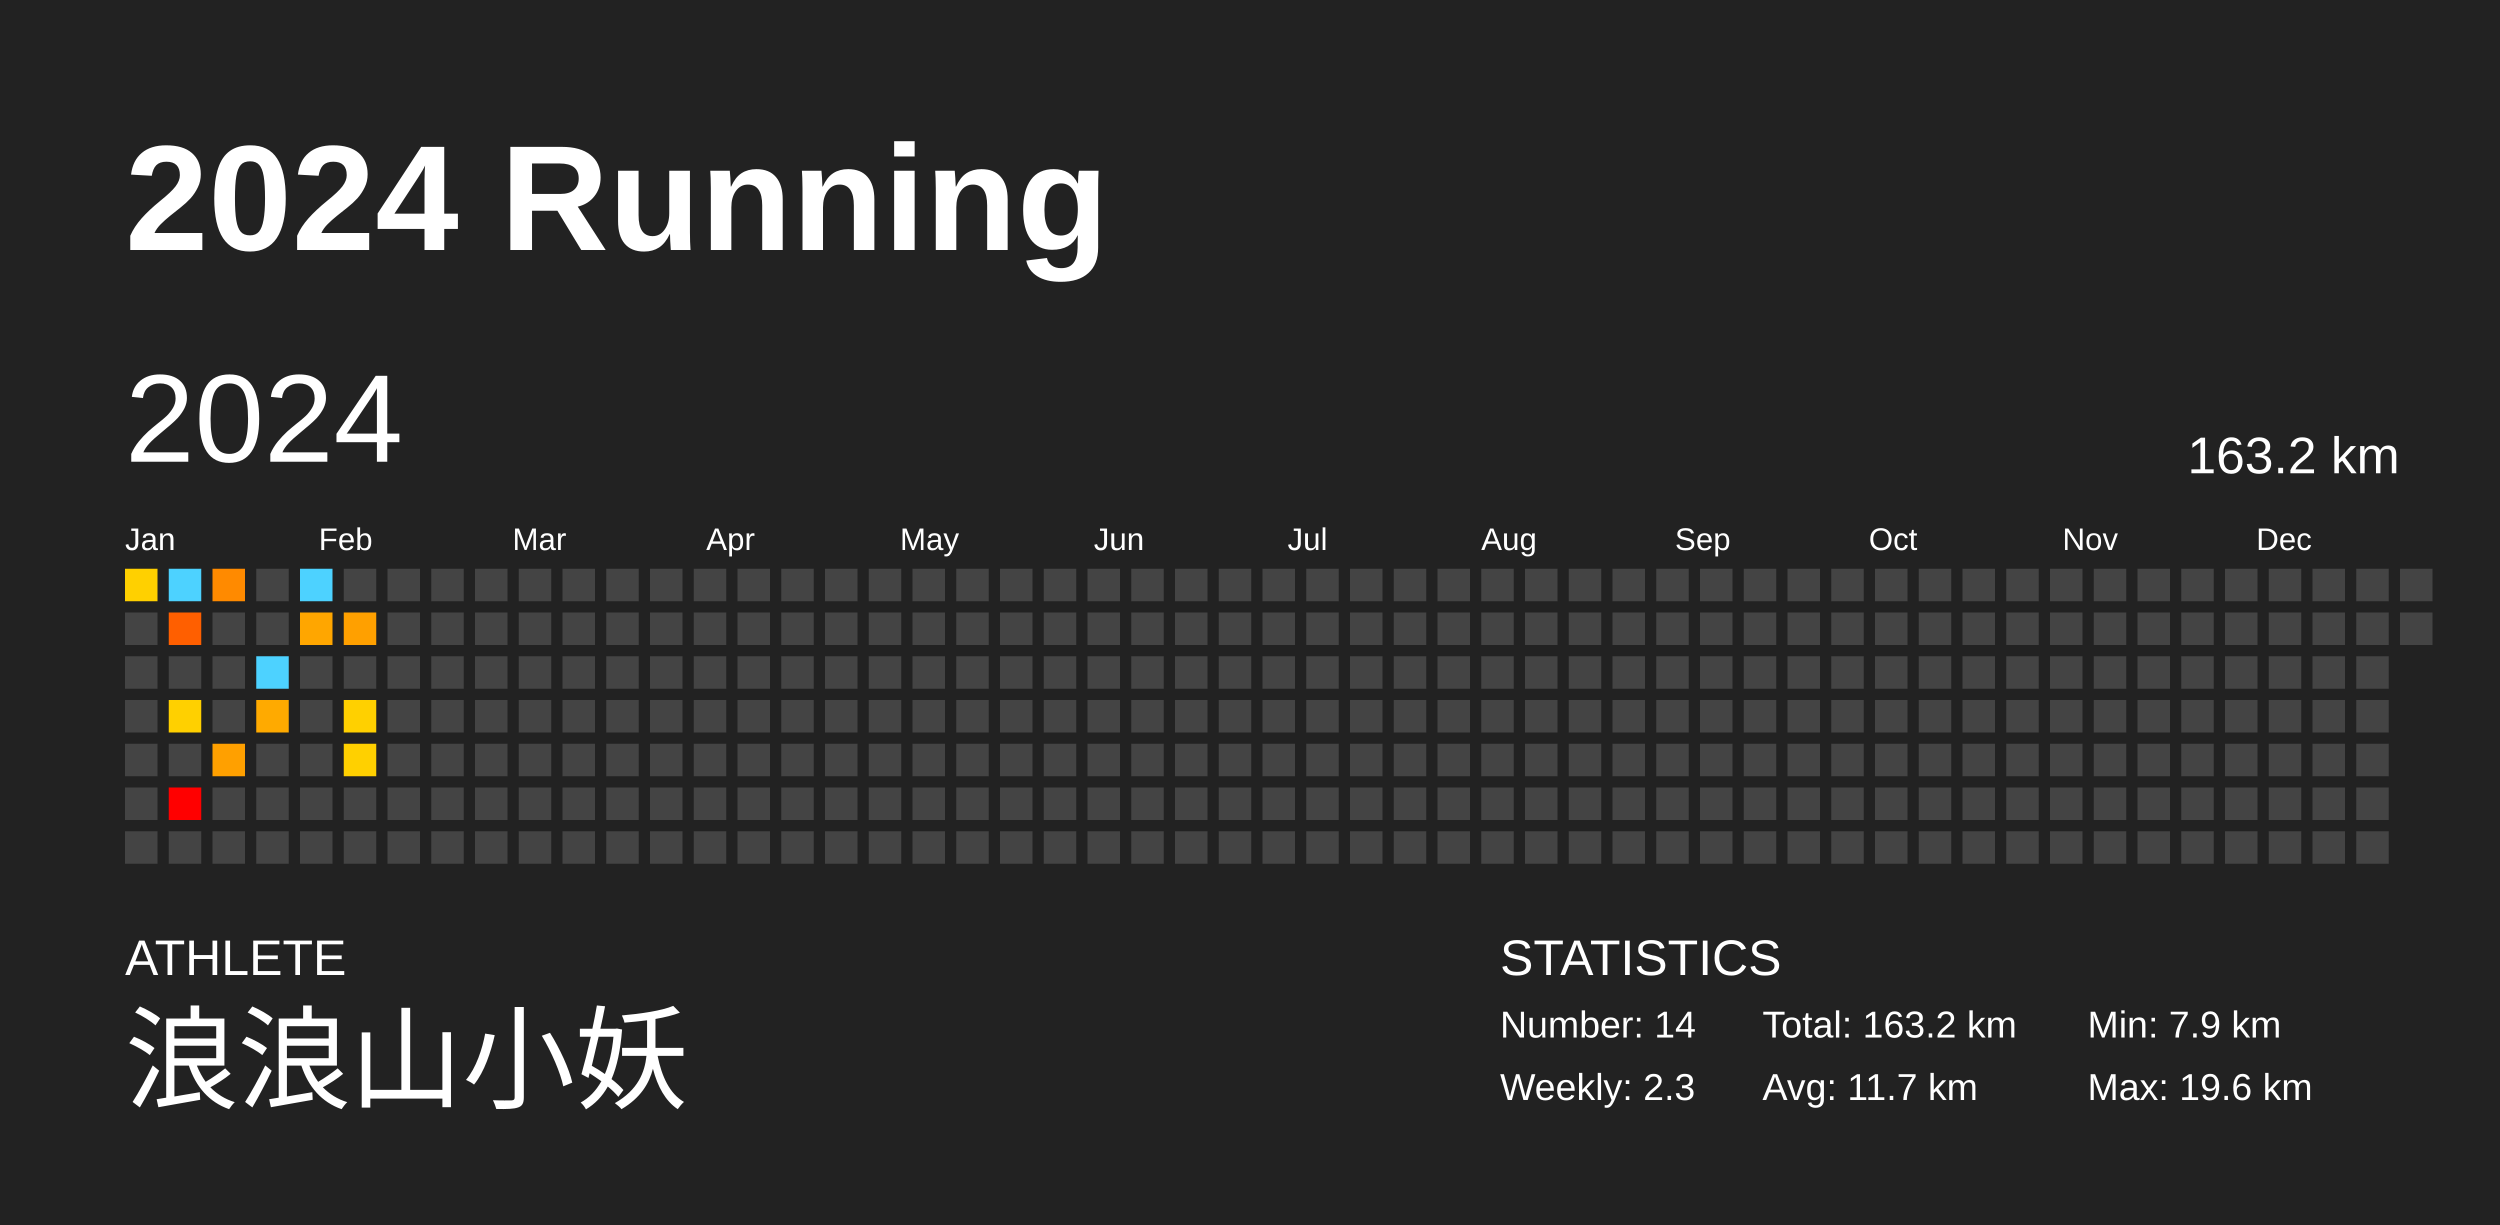
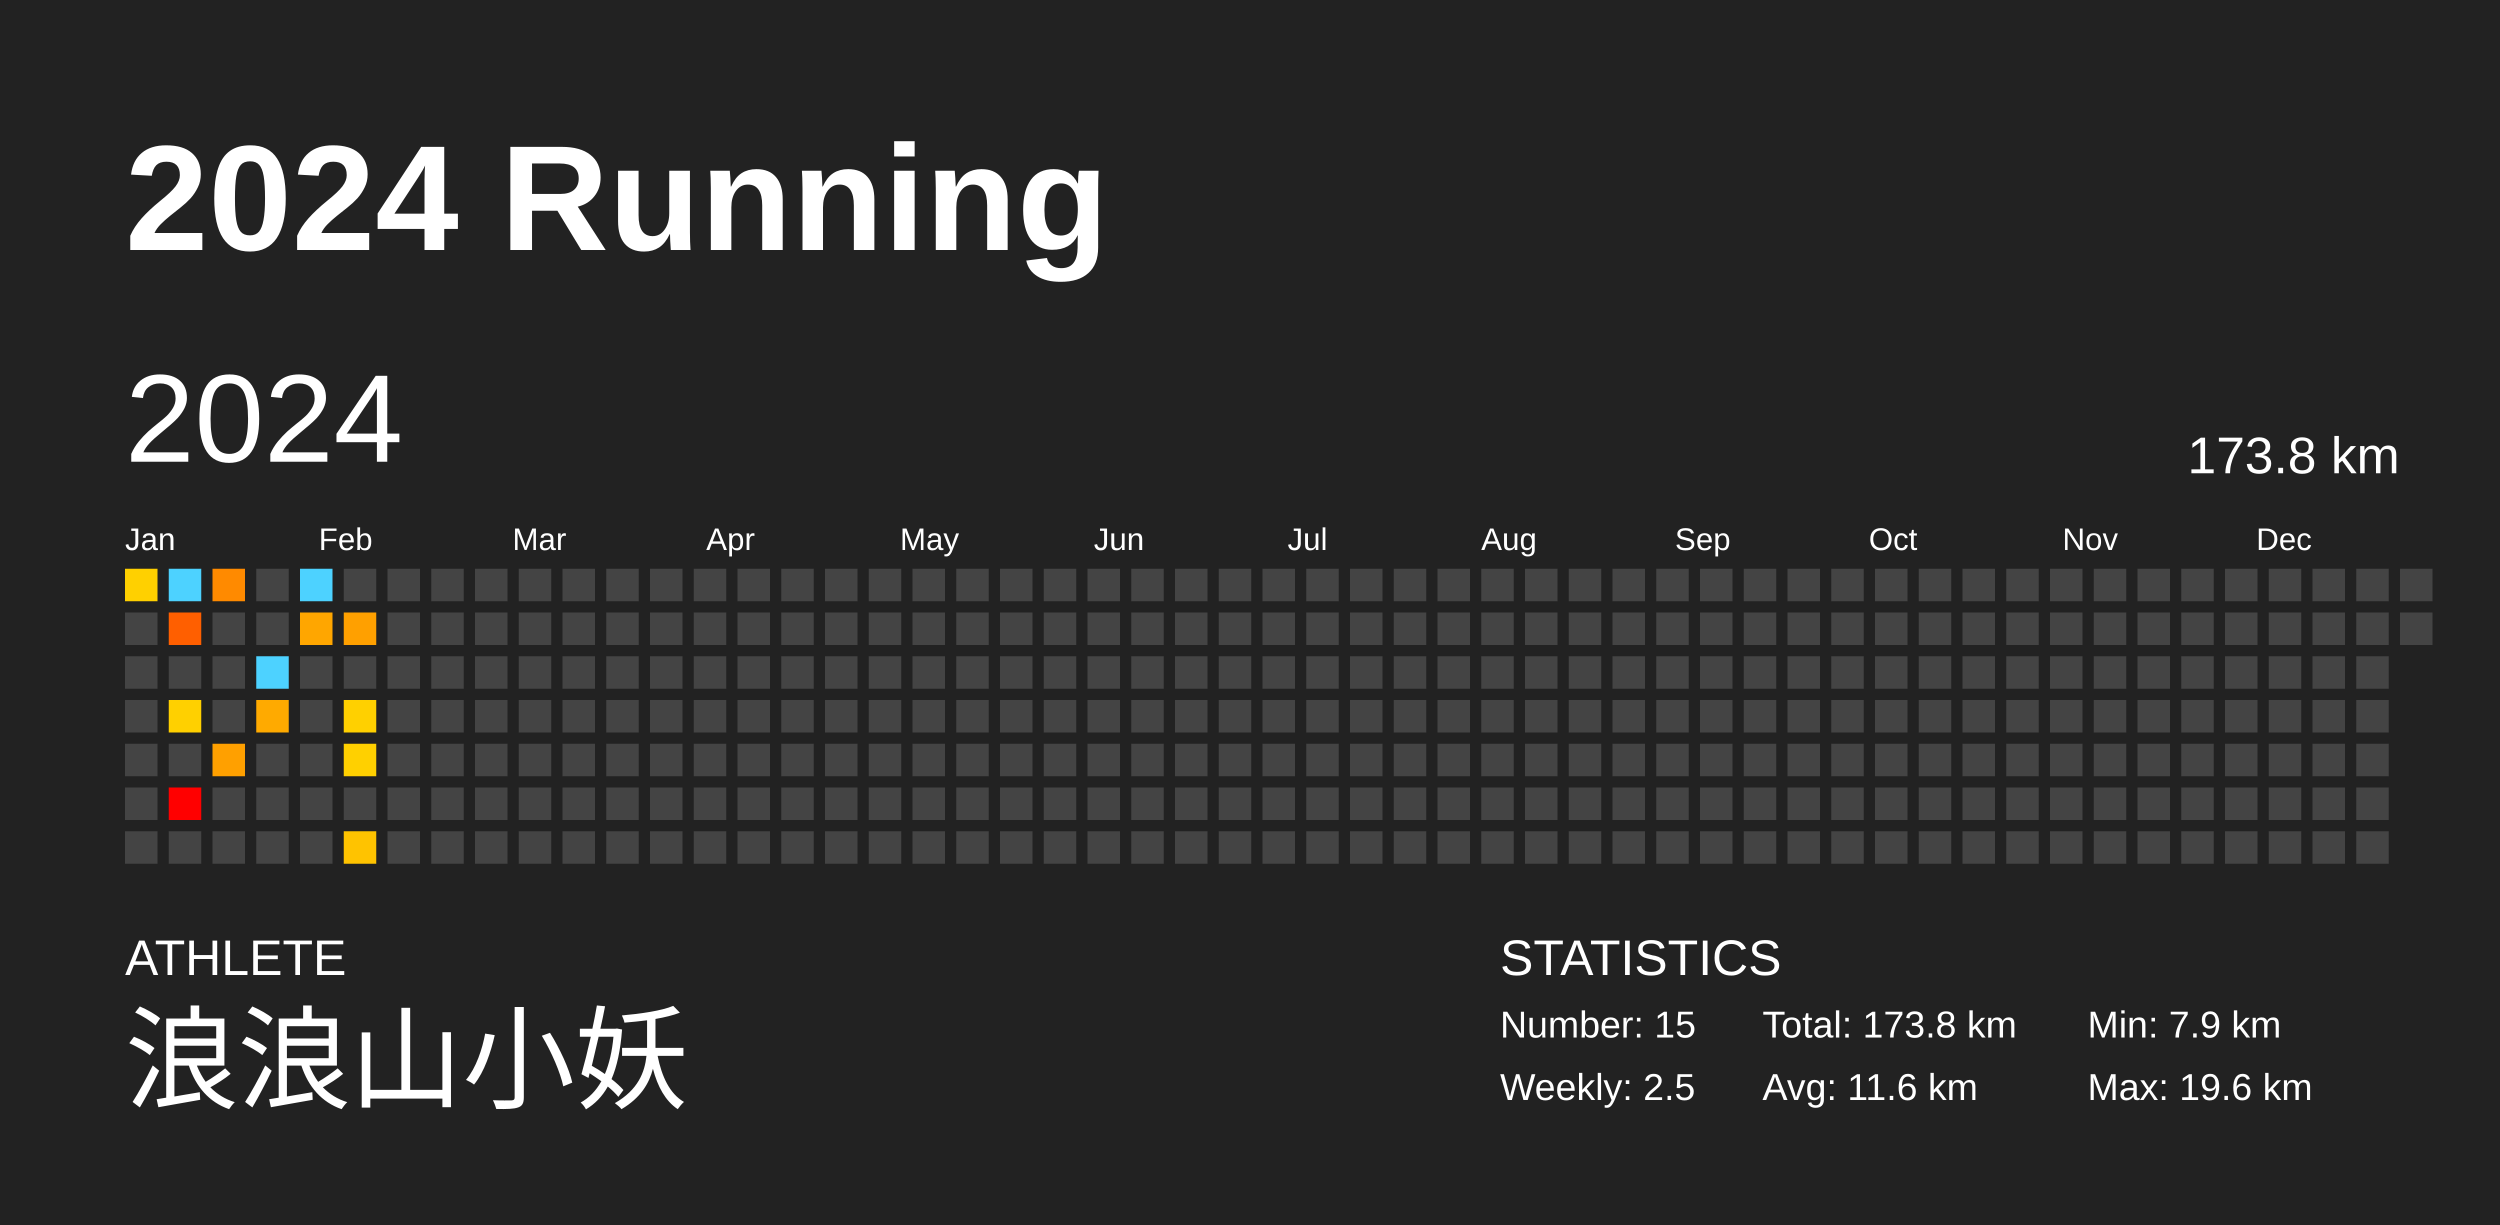
<svg xmlns="http://www.w3.org/2000/svg" baseProfile="full" height="98mm" version="1.1" viewBox="0,0,200,98" width="200mm">
  <defs />
  <rect fill="#222222" height="98" width="200" x="0" y="0" />
  <text fill="#FFFFFF" style="font-size:12px; font-family:Arial; font-weight:bold;" x="10" y="20">2024 Running</text>
  <text fill="#FFFFFF" style="font-size:4px; font-family:Arial" x="10" y="78">ATHLETE</text>
  <text fill="#FFFFFF" style="font-size:9px; font-family:Arial" x="10" y="88">浪浪山小妖</text>
  <text fill="#FFFFFF" style="font-size:4px; font-family:Arial" x="120" y="78">STATISTICS</text>
-   <text fill="#FFFFFF" style="font-size:3px; font-family:Arial" x="120" y="83">Number: 14</text>
-   <text fill="#FFFFFF" style="font-size:3px; font-family:Arial" x="120" y="88">Weekly: 2.3</text>
-   <text fill="#FFFFFF" style="font-size:3px; font-family:Arial" x="141" y="83">Total: 163.2 km</text>
-   <text fill="#FFFFFF" style="font-size:3px; font-family:Arial" x="141" y="88">Avg: 11.7 km</text>
+   <text fill="#FFFFFF" style="font-size:3px; font-family:Arial" x="120" y="83">Number: 15</text>
+   <text fill="#FFFFFF" style="font-size:3px; font-family:Arial" x="120" y="88">Weekly: 2.5</text>
+   <text fill="#FFFFFF" style="font-size:3px; font-family:Arial" x="141" y="83">Total: 173.8 km</text>
+   <text fill="#FFFFFF" style="font-size:3px; font-family:Arial" x="141" y="88">Avg: 11.6 km</text>
  <text fill="#FFFFFF" style="font-size:3px; font-family:Arial" x="167" y="83">Min: 7.9 km</text>
  <text fill="#FFFFFF" style="font-size:3px; font-family:Arial" x="167" y="88">Max: 19.6 km</text>
  <text dominant-baseline="hanging" fill="#FFFFFF" style="font-size:10.0px; font-family:Arial;" x="10" y="30">2024</text>
-   <text dominant-baseline="hanging" fill="#FFFFFF" style="font-size:4.125px; font-family:Arial;" x="175" y="35">163.2 km</text>
+   <text dominant-baseline="hanging" fill="#FFFFFF" style="font-size:4.125px; font-family:Arial;" x="175" y="35">173.8 km</text>
  <text fill="#FFFFFF" style="font-size:2.5px; font-family:Arial" x="10.0" y="44">Jan</text>
  <text fill="#FFFFFF" style="font-size:2.5px; font-family:Arial" x="25.5" y="44">Feb</text>
  <text fill="#FFFFFF" style="font-size:2.5px; font-family:Arial" x="41.0" y="44">Mar</text>
  <text fill="#FFFFFF" style="font-size:2.5px; font-family:Arial" x="56.5" y="44">Apr</text>
  <text fill="#FFFFFF" style="font-size:2.5px; font-family:Arial" x="72.0" y="44">May</text>
  <text fill="#FFFFFF" style="font-size:2.5px; font-family:Arial" x="87.5" y="44">Jun</text>
  <text fill="#FFFFFF" style="font-size:2.5px; font-family:Arial" x="103.0" y="44">Jul</text>
  <text fill="#FFFFFF" style="font-size:2.5px; font-family:Arial" x="118.5" y="44">Aug</text>
  <text fill="#FFFFFF" style="font-size:2.5px; font-family:Arial" x="134.0" y="44">Sep</text>
  <text fill="#FFFFFF" style="font-size:2.5px; font-family:Arial" x="149.5" y="44">Oct</text>
  <text fill="#FFFFFF" style="font-size:2.5px; font-family:Arial" x="165.0" y="44">Nov</text>
  <text fill="#FFFFFF" style="font-size:2.5px; font-family:Arial" x="180.5" y="44">Dec</text>
  <rect fill="#ffd000" height="2.6" width="2.6" x="10.0" y="45.5" />
  <rect fill="#444444" height="2.6" width="2.6" x="10.0" y="49.0" />
  <rect fill="#444444" height="2.6" width="2.6" x="10.0" y="52.5" />
  <rect fill="#444444" height="2.6" width="2.6" x="10.0" y="56.0" />
  <rect fill="#444444" height="2.6" width="2.6" x="10.0" y="59.5" />
  <rect fill="#444444" height="2.6" width="2.6" x="10.0" y="63.0" />
  <rect fill="#444444" height="2.6" width="2.6" x="10.0" y="66.5" />
  <rect fill="#4dd2ff" height="2.6" width="2.6" x="13.5" y="45.5" />
  <rect fill="#ff5f00" height="2.6" width="2.6" x="13.5" y="49.0" />
  <rect fill="#444444" height="2.6" width="2.6" x="13.5" y="52.5" />
  <rect fill="#ffd000" height="2.6" width="2.6" x="13.5" y="56.0" />
  <rect fill="#444444" height="2.6" width="2.6" x="13.5" y="59.5" />
  <rect fill="#ff0000" height="2.6" width="2.6" x="13.5" y="63.0" />
  <rect fill="#444444" height="2.6" width="2.6" x="13.5" y="66.5" />
  <rect fill="#ff8a00" height="2.6" width="2.6" x="17.0" y="45.5" />
  <rect fill="#444444" height="2.6" width="2.6" x="17.0" y="49.0" />
  <rect fill="#444444" height="2.6" width="2.6" x="17.0" y="52.5" />
  <rect fill="#444444" height="2.6" width="2.6" x="17.0" y="56.0" />
  <rect fill="#ffa000" height="2.6" width="2.6" x="17.0" y="59.5" />
  <rect fill="#444444" height="2.6" width="2.6" x="17.0" y="63.0" />
  <rect fill="#444444" height="2.6" width="2.6" x="17.0" y="66.5" />
  <rect fill="#444444" height="2.6" width="2.6" x="20.5" y="45.5" />
  <rect fill="#444444" height="2.6" width="2.6" x="20.5" y="49.0" />
  <rect fill="#4dd2ff" height="2.6" width="2.6" x="20.5" y="52.5" />
  <rect fill="#ffaa00" height="2.6" width="2.6" x="20.5" y="56.0" />
  <rect fill="#444444" height="2.6" width="2.6" x="20.5" y="59.5" />
  <rect fill="#444444" height="2.6" width="2.6" x="20.5" y="63.0" />
  <rect fill="#444444" height="2.6" width="2.6" x="20.5" y="66.5" />
  <rect fill="#4dd2ff" height="2.6" width="2.6" x="24.0" y="45.5" />
  <rect fill="#ffa600" height="2.6" width="2.6" x="24.0" y="49.0" />
  <rect fill="#444444" height="2.6" width="2.6" x="24.0" y="52.5" />
  <rect fill="#444444" height="2.6" width="2.6" x="24.0" y="56.0" />
  <rect fill="#444444" height="2.6" width="2.6" x="24.0" y="59.5" />
  <rect fill="#444444" height="2.6" width="2.6" x="24.0" y="63.0" />
  <rect fill="#444444" height="2.6" width="2.6" x="24.0" y="66.5" />
  <rect fill="#444444" height="2.6" width="2.6" x="27.5" y="45.5" />
  <rect fill="#ffa000" height="2.6" width="2.6" x="27.5" y="49.0" />
  <rect fill="#444444" height="2.6" width="2.6" x="27.5" y="52.5" />
  <rect fill="#ffd000" height="2.6" width="2.6" x="27.5" y="56.0" />
  <rect fill="#ffd000" height="2.6" width="2.6" x="27.5" y="59.5" />
  <rect fill="#444444" height="2.6" width="2.6" x="27.5" y="63.0" />
-   <rect fill="#444444" height="2.6" width="2.6" x="27.5" y="66.5" />
+   <rect fill="#ffc300" height="2.6" width="2.6" x="27.5" y="66.5" />
  <rect fill="#444444" height="2.6" width="2.6" x="31.0" y="45.5" />
  <rect fill="#444444" height="2.6" width="2.6" x="31.0" y="49.0" />
  <rect fill="#444444" height="2.6" width="2.6" x="31.0" y="52.5" />
  <rect fill="#444444" height="2.6" width="2.6" x="31.0" y="56.0" />
  <rect fill="#444444" height="2.6" width="2.6" x="31.0" y="59.5" />
  <rect fill="#444444" height="2.6" width="2.6" x="31.0" y="63.0" />
  <rect fill="#444444" height="2.6" width="2.6" x="31.0" y="66.5" />
  <rect fill="#444444" height="2.6" width="2.6" x="34.5" y="45.5" />
  <rect fill="#444444" height="2.6" width="2.6" x="34.5" y="49.0" />
  <rect fill="#444444" height="2.6" width="2.6" x="34.5" y="52.5" />
  <rect fill="#444444" height="2.6" width="2.6" x="34.5" y="56.0" />
  <rect fill="#444444" height="2.6" width="2.6" x="34.5" y="59.5" />
  <rect fill="#444444" height="2.6" width="2.6" x="34.5" y="63.0" />
  <rect fill="#444444" height="2.6" width="2.6" x="34.5" y="66.5" />
  <rect fill="#444444" height="2.6" width="2.6" x="38.0" y="45.5" />
  <rect fill="#444444" height="2.6" width="2.6" x="38.0" y="49.0" />
  <rect fill="#444444" height="2.6" width="2.6" x="38.0" y="52.5" />
  <rect fill="#444444" height="2.6" width="2.6" x="38.0" y="56.0" />
  <rect fill="#444444" height="2.6" width="2.6" x="38.0" y="59.5" />
  <rect fill="#444444" height="2.6" width="2.6" x="38.0" y="63.0" />
  <rect fill="#444444" height="2.6" width="2.6" x="38.0" y="66.5" />
  <rect fill="#444444" height="2.6" width="2.6" x="41.5" y="45.5" />
  <rect fill="#444444" height="2.6" width="2.6" x="41.5" y="49.0" />
  <rect fill="#444444" height="2.6" width="2.6" x="41.5" y="52.5" />
  <rect fill="#444444" height="2.6" width="2.6" x="41.5" y="56.0" />
  <rect fill="#444444" height="2.6" width="2.6" x="41.5" y="59.5" />
  <rect fill="#444444" height="2.6" width="2.6" x="41.5" y="63.0" />
  <rect fill="#444444" height="2.6" width="2.6" x="41.5" y="66.5" />
  <rect fill="#444444" height="2.6" width="2.6" x="45.0" y="45.5" />
  <rect fill="#444444" height="2.6" width="2.6" x="45.0" y="49.0" />
  <rect fill="#444444" height="2.6" width="2.6" x="45.0" y="52.5" />
  <rect fill="#444444" height="2.6" width="2.6" x="45.0" y="56.0" />
  <rect fill="#444444" height="2.6" width="2.6" x="45.0" y="59.5" />
  <rect fill="#444444" height="2.6" width="2.6" x="45.0" y="63.0" />
  <rect fill="#444444" height="2.6" width="2.6" x="45.0" y="66.5" />
  <rect fill="#444444" height="2.6" width="2.6" x="48.5" y="45.5" />
  <rect fill="#444444" height="2.6" width="2.6" x="48.5" y="49.0" />
  <rect fill="#444444" height="2.6" width="2.6" x="48.5" y="52.5" />
  <rect fill="#444444" height="2.6" width="2.6" x="48.5" y="56.0" />
  <rect fill="#444444" height="2.6" width="2.6" x="48.5" y="59.5" />
  <rect fill="#444444" height="2.6" width="2.6" x="48.5" y="63.0" />
  <rect fill="#444444" height="2.6" width="2.6" x="48.5" y="66.5" />
  <rect fill="#444444" height="2.6" width="2.6" x="52.0" y="45.5" />
  <rect fill="#444444" height="2.6" width="2.6" x="52.0" y="49.0" />
  <rect fill="#444444" height="2.6" width="2.6" x="52.0" y="52.5" />
  <rect fill="#444444" height="2.6" width="2.6" x="52.0" y="56.0" />
  <rect fill="#444444" height="2.6" width="2.6" x="52.0" y="59.5" />
  <rect fill="#444444" height="2.6" width="2.6" x="52.0" y="63.0" />
  <rect fill="#444444" height="2.6" width="2.6" x="52.0" y="66.5" />
  <rect fill="#444444" height="2.6" width="2.6" x="55.5" y="45.5" />
  <rect fill="#444444" height="2.6" width="2.6" x="55.5" y="49.0" />
  <rect fill="#444444" height="2.6" width="2.6" x="55.5" y="52.5" />
  <rect fill="#444444" height="2.6" width="2.6" x="55.5" y="56.0" />
  <rect fill="#444444" height="2.6" width="2.6" x="55.5" y="59.5" />
  <rect fill="#444444" height="2.6" width="2.6" x="55.5" y="63.0" />
  <rect fill="#444444" height="2.6" width="2.6" x="55.5" y="66.5" />
  <rect fill="#444444" height="2.6" width="2.6" x="59.0" y="45.5" />
  <rect fill="#444444" height="2.6" width="2.6" x="59.0" y="49.0" />
  <rect fill="#444444" height="2.6" width="2.6" x="59.0" y="52.5" />
  <rect fill="#444444" height="2.6" width="2.6" x="59.0" y="56.0" />
  <rect fill="#444444" height="2.6" width="2.6" x="59.0" y="59.5" />
  <rect fill="#444444" height="2.6" width="2.6" x="59.0" y="63.0" />
  <rect fill="#444444" height="2.6" width="2.6" x="59.0" y="66.5" />
  <rect fill="#444444" height="2.6" width="2.6" x="62.5" y="45.5" />
  <rect fill="#444444" height="2.6" width="2.6" x="62.5" y="49.0" />
  <rect fill="#444444" height="2.6" width="2.6" x="62.5" y="52.5" />
  <rect fill="#444444" height="2.6" width="2.6" x="62.5" y="56.0" />
  <rect fill="#444444" height="2.6" width="2.6" x="62.5" y="59.5" />
  <rect fill="#444444" height="2.6" width="2.6" x="62.5" y="63.0" />
  <rect fill="#444444" height="2.6" width="2.6" x="62.5" y="66.5" />
  <rect fill="#444444" height="2.6" width="2.6" x="66.0" y="45.5" />
  <rect fill="#444444" height="2.6" width="2.6" x="66.0" y="49.0" />
  <rect fill="#444444" height="2.6" width="2.6" x="66.0" y="52.5" />
  <rect fill="#444444" height="2.6" width="2.6" x="66.0" y="56.0" />
  <rect fill="#444444" height="2.6" width="2.6" x="66.0" y="59.5" />
  <rect fill="#444444" height="2.6" width="2.6" x="66.0" y="63.0" />
  <rect fill="#444444" height="2.6" width="2.6" x="66.0" y="66.5" />
  <rect fill="#444444" height="2.6" width="2.6" x="69.5" y="45.5" />
  <rect fill="#444444" height="2.6" width="2.6" x="69.5" y="49.0" />
  <rect fill="#444444" height="2.6" width="2.6" x="69.5" y="52.5" />
  <rect fill="#444444" height="2.6" width="2.6" x="69.5" y="56.0" />
  <rect fill="#444444" height="2.6" width="2.6" x="69.5" y="59.5" />
  <rect fill="#444444" height="2.6" width="2.6" x="69.5" y="63.0" />
  <rect fill="#444444" height="2.6" width="2.6" x="69.5" y="66.5" />
  <rect fill="#444444" height="2.6" width="2.6" x="73.0" y="45.5" />
  <rect fill="#444444" height="2.6" width="2.6" x="73.0" y="49.0" />
  <rect fill="#444444" height="2.6" width="2.6" x="73.0" y="52.5" />
  <rect fill="#444444" height="2.6" width="2.6" x="73.0" y="56.0" />
  <rect fill="#444444" height="2.6" width="2.6" x="73.0" y="59.5" />
  <rect fill="#444444" height="2.6" width="2.6" x="73.0" y="63.0" />
  <rect fill="#444444" height="2.6" width="2.6" x="73.0" y="66.5" />
  <rect fill="#444444" height="2.6" width="2.6" x="76.5" y="45.5" />
  <rect fill="#444444" height="2.6" width="2.6" x="76.5" y="49.0" />
  <rect fill="#444444" height="2.6" width="2.6" x="76.5" y="52.5" />
  <rect fill="#444444" height="2.6" width="2.6" x="76.5" y="56.0" />
  <rect fill="#444444" height="2.6" width="2.6" x="76.5" y="59.5" />
  <rect fill="#444444" height="2.6" width="2.6" x="76.5" y="63.0" />
  <rect fill="#444444" height="2.6" width="2.6" x="76.5" y="66.5" />
  <rect fill="#444444" height="2.6" width="2.6" x="80.0" y="45.5" />
  <rect fill="#444444" height="2.6" width="2.6" x="80.0" y="49.0" />
  <rect fill="#444444" height="2.6" width="2.6" x="80.0" y="52.5" />
  <rect fill="#444444" height="2.6" width="2.6" x="80.0" y="56.0" />
  <rect fill="#444444" height="2.6" width="2.6" x="80.0" y="59.5" />
  <rect fill="#444444" height="2.6" width="2.6" x="80.0" y="63.0" />
  <rect fill="#444444" height="2.6" width="2.6" x="80.0" y="66.5" />
  <rect fill="#444444" height="2.6" width="2.6" x="83.5" y="45.5" />
  <rect fill="#444444" height="2.6" width="2.6" x="83.5" y="49.0" />
  <rect fill="#444444" height="2.6" width="2.6" x="83.5" y="52.5" />
  <rect fill="#444444" height="2.6" width="2.6" x="83.5" y="56.0" />
  <rect fill="#444444" height="2.6" width="2.6" x="83.5" y="59.5" />
  <rect fill="#444444" height="2.6" width="2.6" x="83.5" y="63.0" />
  <rect fill="#444444" height="2.6" width="2.6" x="83.5" y="66.5" />
  <rect fill="#444444" height="2.6" width="2.6" x="87.0" y="45.5" />
  <rect fill="#444444" height="2.6" width="2.6" x="87.0" y="49.0" />
  <rect fill="#444444" height="2.6" width="2.6" x="87.0" y="52.5" />
  <rect fill="#444444" height="2.6" width="2.6" x="87.0" y="56.0" />
  <rect fill="#444444" height="2.6" width="2.6" x="87.0" y="59.5" />
  <rect fill="#444444" height="2.6" width="2.6" x="87.0" y="63.0" />
  <rect fill="#444444" height="2.6" width="2.6" x="87.0" y="66.5" />
  <rect fill="#444444" height="2.6" width="2.6" x="90.5" y="45.5" />
  <rect fill="#444444" height="2.6" width="2.6" x="90.5" y="49.0" />
  <rect fill="#444444" height="2.6" width="2.6" x="90.5" y="52.5" />
  <rect fill="#444444" height="2.6" width="2.6" x="90.5" y="56.0" />
  <rect fill="#444444" height="2.6" width="2.6" x="90.5" y="59.5" />
  <rect fill="#444444" height="2.6" width="2.6" x="90.5" y="63.0" />
  <rect fill="#444444" height="2.6" width="2.6" x="90.5" y="66.5" />
  <rect fill="#444444" height="2.6" width="2.6" x="94.0" y="45.5" />
  <rect fill="#444444" height="2.6" width="2.6" x="94.0" y="49.0" />
  <rect fill="#444444" height="2.6" width="2.6" x="94.0" y="52.5" />
  <rect fill="#444444" height="2.6" width="2.6" x="94.0" y="56.0" />
  <rect fill="#444444" height="2.6" width="2.6" x="94.0" y="59.5" />
  <rect fill="#444444" height="2.6" width="2.6" x="94.0" y="63.0" />
  <rect fill="#444444" height="2.6" width="2.6" x="94.0" y="66.5" />
  <rect fill="#444444" height="2.6" width="2.6" x="97.5" y="45.5" />
  <rect fill="#444444" height="2.6" width="2.6" x="97.5" y="49.0" />
  <rect fill="#444444" height="2.6" width="2.6" x="97.5" y="52.5" />
  <rect fill="#444444" height="2.6" width="2.6" x="97.5" y="56.0" />
  <rect fill="#444444" height="2.6" width="2.6" x="97.5" y="59.5" />
  <rect fill="#444444" height="2.6" width="2.6" x="97.5" y="63.0" />
  <rect fill="#444444" height="2.6" width="2.6" x="97.5" y="66.5" />
  <rect fill="#444444" height="2.6" width="2.6" x="101.0" y="45.5" />
  <rect fill="#444444" height="2.6" width="2.6" x="101.0" y="49.0" />
  <rect fill="#444444" height="2.6" width="2.6" x="101.0" y="52.5" />
  <rect fill="#444444" height="2.6" width="2.6" x="101.0" y="56.0" />
  <rect fill="#444444" height="2.6" width="2.6" x="101.0" y="59.5" />
  <rect fill="#444444" height="2.6" width="2.6" x="101.0" y="63.0" />
  <rect fill="#444444" height="2.6" width="2.6" x="101.0" y="66.5" />
  <rect fill="#444444" height="2.6" width="2.6" x="104.5" y="45.5" />
  <rect fill="#444444" height="2.6" width="2.6" x="104.5" y="49.0" />
  <rect fill="#444444" height="2.6" width="2.6" x="104.5" y="52.5" />
  <rect fill="#444444" height="2.6" width="2.6" x="104.5" y="56.0" />
  <rect fill="#444444" height="2.6" width="2.6" x="104.5" y="59.5" />
  <rect fill="#444444" height="2.6" width="2.6" x="104.5" y="63.0" />
  <rect fill="#444444" height="2.6" width="2.6" x="104.5" y="66.5" />
  <rect fill="#444444" height="2.6" width="2.6" x="108.0" y="45.5" />
  <rect fill="#444444" height="2.6" width="2.6" x="108.0" y="49.0" />
  <rect fill="#444444" height="2.6" width="2.6" x="108.0" y="52.5" />
  <rect fill="#444444" height="2.6" width="2.6" x="108.0" y="56.0" />
  <rect fill="#444444" height="2.6" width="2.6" x="108.0" y="59.5" />
  <rect fill="#444444" height="2.6" width="2.6" x="108.0" y="63.0" />
  <rect fill="#444444" height="2.6" width="2.6" x="108.0" y="66.5" />
  <rect fill="#444444" height="2.6" width="2.6" x="111.5" y="45.5" />
  <rect fill="#444444" height="2.6" width="2.6" x="111.5" y="49.0" />
  <rect fill="#444444" height="2.6" width="2.6" x="111.5" y="52.5" />
  <rect fill="#444444" height="2.6" width="2.6" x="111.5" y="56.0" />
  <rect fill="#444444" height="2.6" width="2.6" x="111.5" y="59.5" />
  <rect fill="#444444" height="2.6" width="2.6" x="111.5" y="63.0" />
  <rect fill="#444444" height="2.6" width="2.6" x="111.5" y="66.5" />
  <rect fill="#444444" height="2.6" width="2.6" x="115.0" y="45.5" />
  <rect fill="#444444" height="2.6" width="2.6" x="115.0" y="49.0" />
  <rect fill="#444444" height="2.6" width="2.6" x="115.0" y="52.5" />
  <rect fill="#444444" height="2.6" width="2.6" x="115.0" y="56.0" />
  <rect fill="#444444" height="2.6" width="2.6" x="115.0" y="59.5" />
  <rect fill="#444444" height="2.6" width="2.6" x="115.0" y="63.0" />
  <rect fill="#444444" height="2.6" width="2.6" x="115.0" y="66.5" />
  <rect fill="#444444" height="2.6" width="2.6" x="118.5" y="45.5" />
  <rect fill="#444444" height="2.6" width="2.6" x="118.5" y="49.0" />
  <rect fill="#444444" height="2.6" width="2.6" x="118.5" y="52.5" />
  <rect fill="#444444" height="2.6" width="2.6" x="118.5" y="56.0" />
  <rect fill="#444444" height="2.6" width="2.6" x="118.5" y="59.5" />
  <rect fill="#444444" height="2.6" width="2.6" x="118.5" y="63.0" />
  <rect fill="#444444" height="2.6" width="2.6" x="118.5" y="66.5" />
  <rect fill="#444444" height="2.6" width="2.6" x="122.0" y="45.5" />
  <rect fill="#444444" height="2.6" width="2.6" x="122.0" y="49.0" />
  <rect fill="#444444" height="2.6" width="2.6" x="122.0" y="52.5" />
  <rect fill="#444444" height="2.6" width="2.6" x="122.0" y="56.0" />
  <rect fill="#444444" height="2.6" width="2.6" x="122.0" y="59.5" />
  <rect fill="#444444" height="2.6" width="2.6" x="122.0" y="63.0" />
  <rect fill="#444444" height="2.6" width="2.6" x="122.0" y="66.5" />
  <rect fill="#444444" height="2.6" width="2.6" x="125.5" y="45.5" />
  <rect fill="#444444" height="2.6" width="2.6" x="125.5" y="49.0" />
  <rect fill="#444444" height="2.6" width="2.6" x="125.5" y="52.5" />
  <rect fill="#444444" height="2.6" width="2.6" x="125.5" y="56.0" />
  <rect fill="#444444" height="2.6" width="2.6" x="125.5" y="59.5" />
  <rect fill="#444444" height="2.6" width="2.6" x="125.5" y="63.0" />
  <rect fill="#444444" height="2.6" width="2.6" x="125.5" y="66.5" />
  <rect fill="#444444" height="2.6" width="2.6" x="129.0" y="45.5" />
  <rect fill="#444444" height="2.6" width="2.6" x="129.0" y="49.0" />
  <rect fill="#444444" height="2.6" width="2.6" x="129.0" y="52.5" />
  <rect fill="#444444" height="2.6" width="2.6" x="129.0" y="56.0" />
  <rect fill="#444444" height="2.6" width="2.6" x="129.0" y="59.5" />
  <rect fill="#444444" height="2.6" width="2.6" x="129.0" y="63.0" />
  <rect fill="#444444" height="2.6" width="2.6" x="129.0" y="66.5" />
  <rect fill="#444444" height="2.6" width="2.6" x="132.5" y="45.5" />
  <rect fill="#444444" height="2.6" width="2.6" x="132.5" y="49.0" />
  <rect fill="#444444" height="2.6" width="2.6" x="132.5" y="52.5" />
  <rect fill="#444444" height="2.6" width="2.6" x="132.5" y="56.0" />
  <rect fill="#444444" height="2.6" width="2.6" x="132.5" y="59.5" />
  <rect fill="#444444" height="2.6" width="2.6" x="132.5" y="63.0" />
  <rect fill="#444444" height="2.6" width="2.6" x="132.5" y="66.5" />
  <rect fill="#444444" height="2.6" width="2.6" x="136.0" y="45.5" />
  <rect fill="#444444" height="2.6" width="2.6" x="136.0" y="49.0" />
  <rect fill="#444444" height="2.6" width="2.6" x="136.0" y="52.5" />
  <rect fill="#444444" height="2.6" width="2.6" x="136.0" y="56.0" />
  <rect fill="#444444" height="2.6" width="2.6" x="136.0" y="59.5" />
  <rect fill="#444444" height="2.6" width="2.6" x="136.0" y="63.0" />
  <rect fill="#444444" height="2.6" width="2.6" x="136.0" y="66.5" />
  <rect fill="#444444" height="2.6" width="2.6" x="139.5" y="45.5" />
  <rect fill="#444444" height="2.6" width="2.6" x="139.5" y="49.0" />
  <rect fill="#444444" height="2.6" width="2.6" x="139.5" y="52.5" />
  <rect fill="#444444" height="2.6" width="2.6" x="139.5" y="56.0" />
  <rect fill="#444444" height="2.6" width="2.6" x="139.5" y="59.5" />
  <rect fill="#444444" height="2.6" width="2.6" x="139.5" y="63.0" />
  <rect fill="#444444" height="2.6" width="2.6" x="139.5" y="66.5" />
  <rect fill="#444444" height="2.6" width="2.6" x="143.0" y="45.5" />
  <rect fill="#444444" height="2.6" width="2.6" x="143.0" y="49.0" />
  <rect fill="#444444" height="2.6" width="2.6" x="143.0" y="52.5" />
  <rect fill="#444444" height="2.6" width="2.6" x="143.0" y="56.0" />
  <rect fill="#444444" height="2.6" width="2.6" x="143.0" y="59.5" />
  <rect fill="#444444" height="2.6" width="2.6" x="143.0" y="63.0" />
  <rect fill="#444444" height="2.6" width="2.6" x="143.0" y="66.5" />
  <rect fill="#444444" height="2.6" width="2.6" x="146.5" y="45.5" />
  <rect fill="#444444" height="2.6" width="2.6" x="146.5" y="49.0" />
  <rect fill="#444444" height="2.6" width="2.6" x="146.5" y="52.5" />
  <rect fill="#444444" height="2.6" width="2.6" x="146.5" y="56.0" />
  <rect fill="#444444" height="2.6" width="2.6" x="146.5" y="59.5" />
  <rect fill="#444444" height="2.6" width="2.6" x="146.5" y="63.0" />
  <rect fill="#444444" height="2.6" width="2.6" x="146.5" y="66.5" />
  <rect fill="#444444" height="2.6" width="2.6" x="150.0" y="45.5" />
  <rect fill="#444444" height="2.6" width="2.6" x="150.0" y="49.0" />
  <rect fill="#444444" height="2.6" width="2.6" x="150.0" y="52.5" />
  <rect fill="#444444" height="2.6" width="2.6" x="150.0" y="56.0" />
  <rect fill="#444444" height="2.6" width="2.6" x="150.0" y="59.5" />
  <rect fill="#444444" height="2.6" width="2.6" x="150.0" y="63.0" />
  <rect fill="#444444" height="2.6" width="2.6" x="150.0" y="66.5" />
  <rect fill="#444444" height="2.6" width="2.6" x="153.5" y="45.5" />
  <rect fill="#444444" height="2.6" width="2.6" x="153.5" y="49.0" />
  <rect fill="#444444" height="2.6" width="2.6" x="153.5" y="52.5" />
  <rect fill="#444444" height="2.6" width="2.6" x="153.5" y="56.0" />
  <rect fill="#444444" height="2.6" width="2.6" x="153.5" y="59.5" />
  <rect fill="#444444" height="2.6" width="2.6" x="153.5" y="63.0" />
  <rect fill="#444444" height="2.6" width="2.6" x="153.5" y="66.5" />
  <rect fill="#444444" height="2.6" width="2.6" x="157.0" y="45.5" />
  <rect fill="#444444" height="2.6" width="2.6" x="157.0" y="49.0" />
  <rect fill="#444444" height="2.6" width="2.6" x="157.0" y="52.5" />
  <rect fill="#444444" height="2.6" width="2.6" x="157.0" y="56.0" />
  <rect fill="#444444" height="2.6" width="2.6" x="157.0" y="59.5" />
  <rect fill="#444444" height="2.6" width="2.6" x="157.0" y="63.0" />
  <rect fill="#444444" height="2.6" width="2.6" x="157.0" y="66.5" />
  <rect fill="#444444" height="2.6" width="2.6" x="160.5" y="45.5" />
  <rect fill="#444444" height="2.6" width="2.6" x="160.5" y="49.0" />
  <rect fill="#444444" height="2.6" width="2.6" x="160.5" y="52.5" />
  <rect fill="#444444" height="2.6" width="2.6" x="160.5" y="56.0" />
  <rect fill="#444444" height="2.6" width="2.6" x="160.5" y="59.5" />
  <rect fill="#444444" height="2.6" width="2.6" x="160.5" y="63.0" />
  <rect fill="#444444" height="2.6" width="2.6" x="160.5" y="66.5" />
  <rect fill="#444444" height="2.6" width="2.6" x="164.0" y="45.5" />
  <rect fill="#444444" height="2.6" width="2.6" x="164.0" y="49.0" />
  <rect fill="#444444" height="2.6" width="2.6" x="164.0" y="52.5" />
  <rect fill="#444444" height="2.6" width="2.6" x="164.0" y="56.0" />
  <rect fill="#444444" height="2.6" width="2.6" x="164.0" y="59.5" />
  <rect fill="#444444" height="2.6" width="2.6" x="164.0" y="63.0" />
  <rect fill="#444444" height="2.6" width="2.6" x="164.0" y="66.5" />
  <rect fill="#444444" height="2.6" width="2.6" x="167.5" y="45.5" />
  <rect fill="#444444" height="2.6" width="2.6" x="167.5" y="49.0" />
  <rect fill="#444444" height="2.6" width="2.6" x="167.5" y="52.5" />
  <rect fill="#444444" height="2.6" width="2.6" x="167.5" y="56.0" />
  <rect fill="#444444" height="2.6" width="2.6" x="167.5" y="59.5" />
  <rect fill="#444444" height="2.6" width="2.6" x="167.5" y="63.0" />
  <rect fill="#444444" height="2.6" width="2.6" x="167.5" y="66.5" />
  <rect fill="#444444" height="2.6" width="2.6" x="171.0" y="45.5" />
  <rect fill="#444444" height="2.6" width="2.6" x="171.0" y="49.0" />
  <rect fill="#444444" height="2.6" width="2.6" x="171.0" y="52.5" />
  <rect fill="#444444" height="2.6" width="2.6" x="171.0" y="56.0" />
  <rect fill="#444444" height="2.6" width="2.6" x="171.0" y="59.5" />
  <rect fill="#444444" height="2.6" width="2.6" x="171.0" y="63.0" />
  <rect fill="#444444" height="2.6" width="2.6" x="171.0" y="66.5" />
  <rect fill="#444444" height="2.6" width="2.6" x="174.5" y="45.5" />
  <rect fill="#444444" height="2.6" width="2.6" x="174.5" y="49.0" />
  <rect fill="#444444" height="2.6" width="2.6" x="174.5" y="52.5" />
  <rect fill="#444444" height="2.6" width="2.6" x="174.5" y="56.0" />
  <rect fill="#444444" height="2.6" width="2.6" x="174.5" y="59.5" />
  <rect fill="#444444" height="2.6" width="2.6" x="174.5" y="63.0" />
  <rect fill="#444444" height="2.6" width="2.6" x="174.5" y="66.5" />
  <rect fill="#444444" height="2.6" width="2.6" x="178.0" y="45.5" />
  <rect fill="#444444" height="2.6" width="2.6" x="178.0" y="49.0" />
  <rect fill="#444444" height="2.6" width="2.6" x="178.0" y="52.5" />
  <rect fill="#444444" height="2.6" width="2.6" x="178.0" y="56.0" />
  <rect fill="#444444" height="2.6" width="2.6" x="178.0" y="59.5" />
  <rect fill="#444444" height="2.6" width="2.6" x="178.0" y="63.0" />
  <rect fill="#444444" height="2.6" width="2.6" x="178.0" y="66.5" />
  <rect fill="#444444" height="2.6" width="2.6" x="181.5" y="45.5" />
  <rect fill="#444444" height="2.6" width="2.6" x="181.5" y="49.0" />
  <rect fill="#444444" height="2.6" width="2.6" x="181.5" y="52.5" />
  <rect fill="#444444" height="2.6" width="2.6" x="181.5" y="56.0" />
  <rect fill="#444444" height="2.6" width="2.6" x="181.5" y="59.5" />
  <rect fill="#444444" height="2.6" width="2.6" x="181.5" y="63.0" />
  <rect fill="#444444" height="2.6" width="2.6" x="181.5" y="66.5" />
  <rect fill="#444444" height="2.6" width="2.6" x="185.0" y="45.5" />
  <rect fill="#444444" height="2.6" width="2.6" x="185.0" y="49.0" />
  <rect fill="#444444" height="2.6" width="2.6" x="185.0" y="52.5" />
  <rect fill="#444444" height="2.6" width="2.6" x="185.0" y="56.0" />
  <rect fill="#444444" height="2.6" width="2.6" x="185.0" y="59.5" />
  <rect fill="#444444" height="2.6" width="2.6" x="185.0" y="63.0" />
  <rect fill="#444444" height="2.6" width="2.6" x="185.0" y="66.5" />
  <rect fill="#444444" height="2.6" width="2.6" x="188.5" y="45.5" />
  <rect fill="#444444" height="2.6" width="2.6" x="188.5" y="49.0" />
  <rect fill="#444444" height="2.6" width="2.6" x="188.5" y="52.5" />
  <rect fill="#444444" height="2.6" width="2.6" x="188.5" y="56.0" />
  <rect fill="#444444" height="2.6" width="2.6" x="188.5" y="59.5" />
  <rect fill="#444444" height="2.6" width="2.6" x="188.5" y="63.0" />
  <rect fill="#444444" height="2.6" width="2.6" x="188.5" y="66.5" />
  <rect fill="#444444" height="2.6" width="2.6" x="192.0" y="45.5" />
  <rect fill="#444444" height="2.6" width="2.6" x="192.0" y="49.0" />
</svg>
